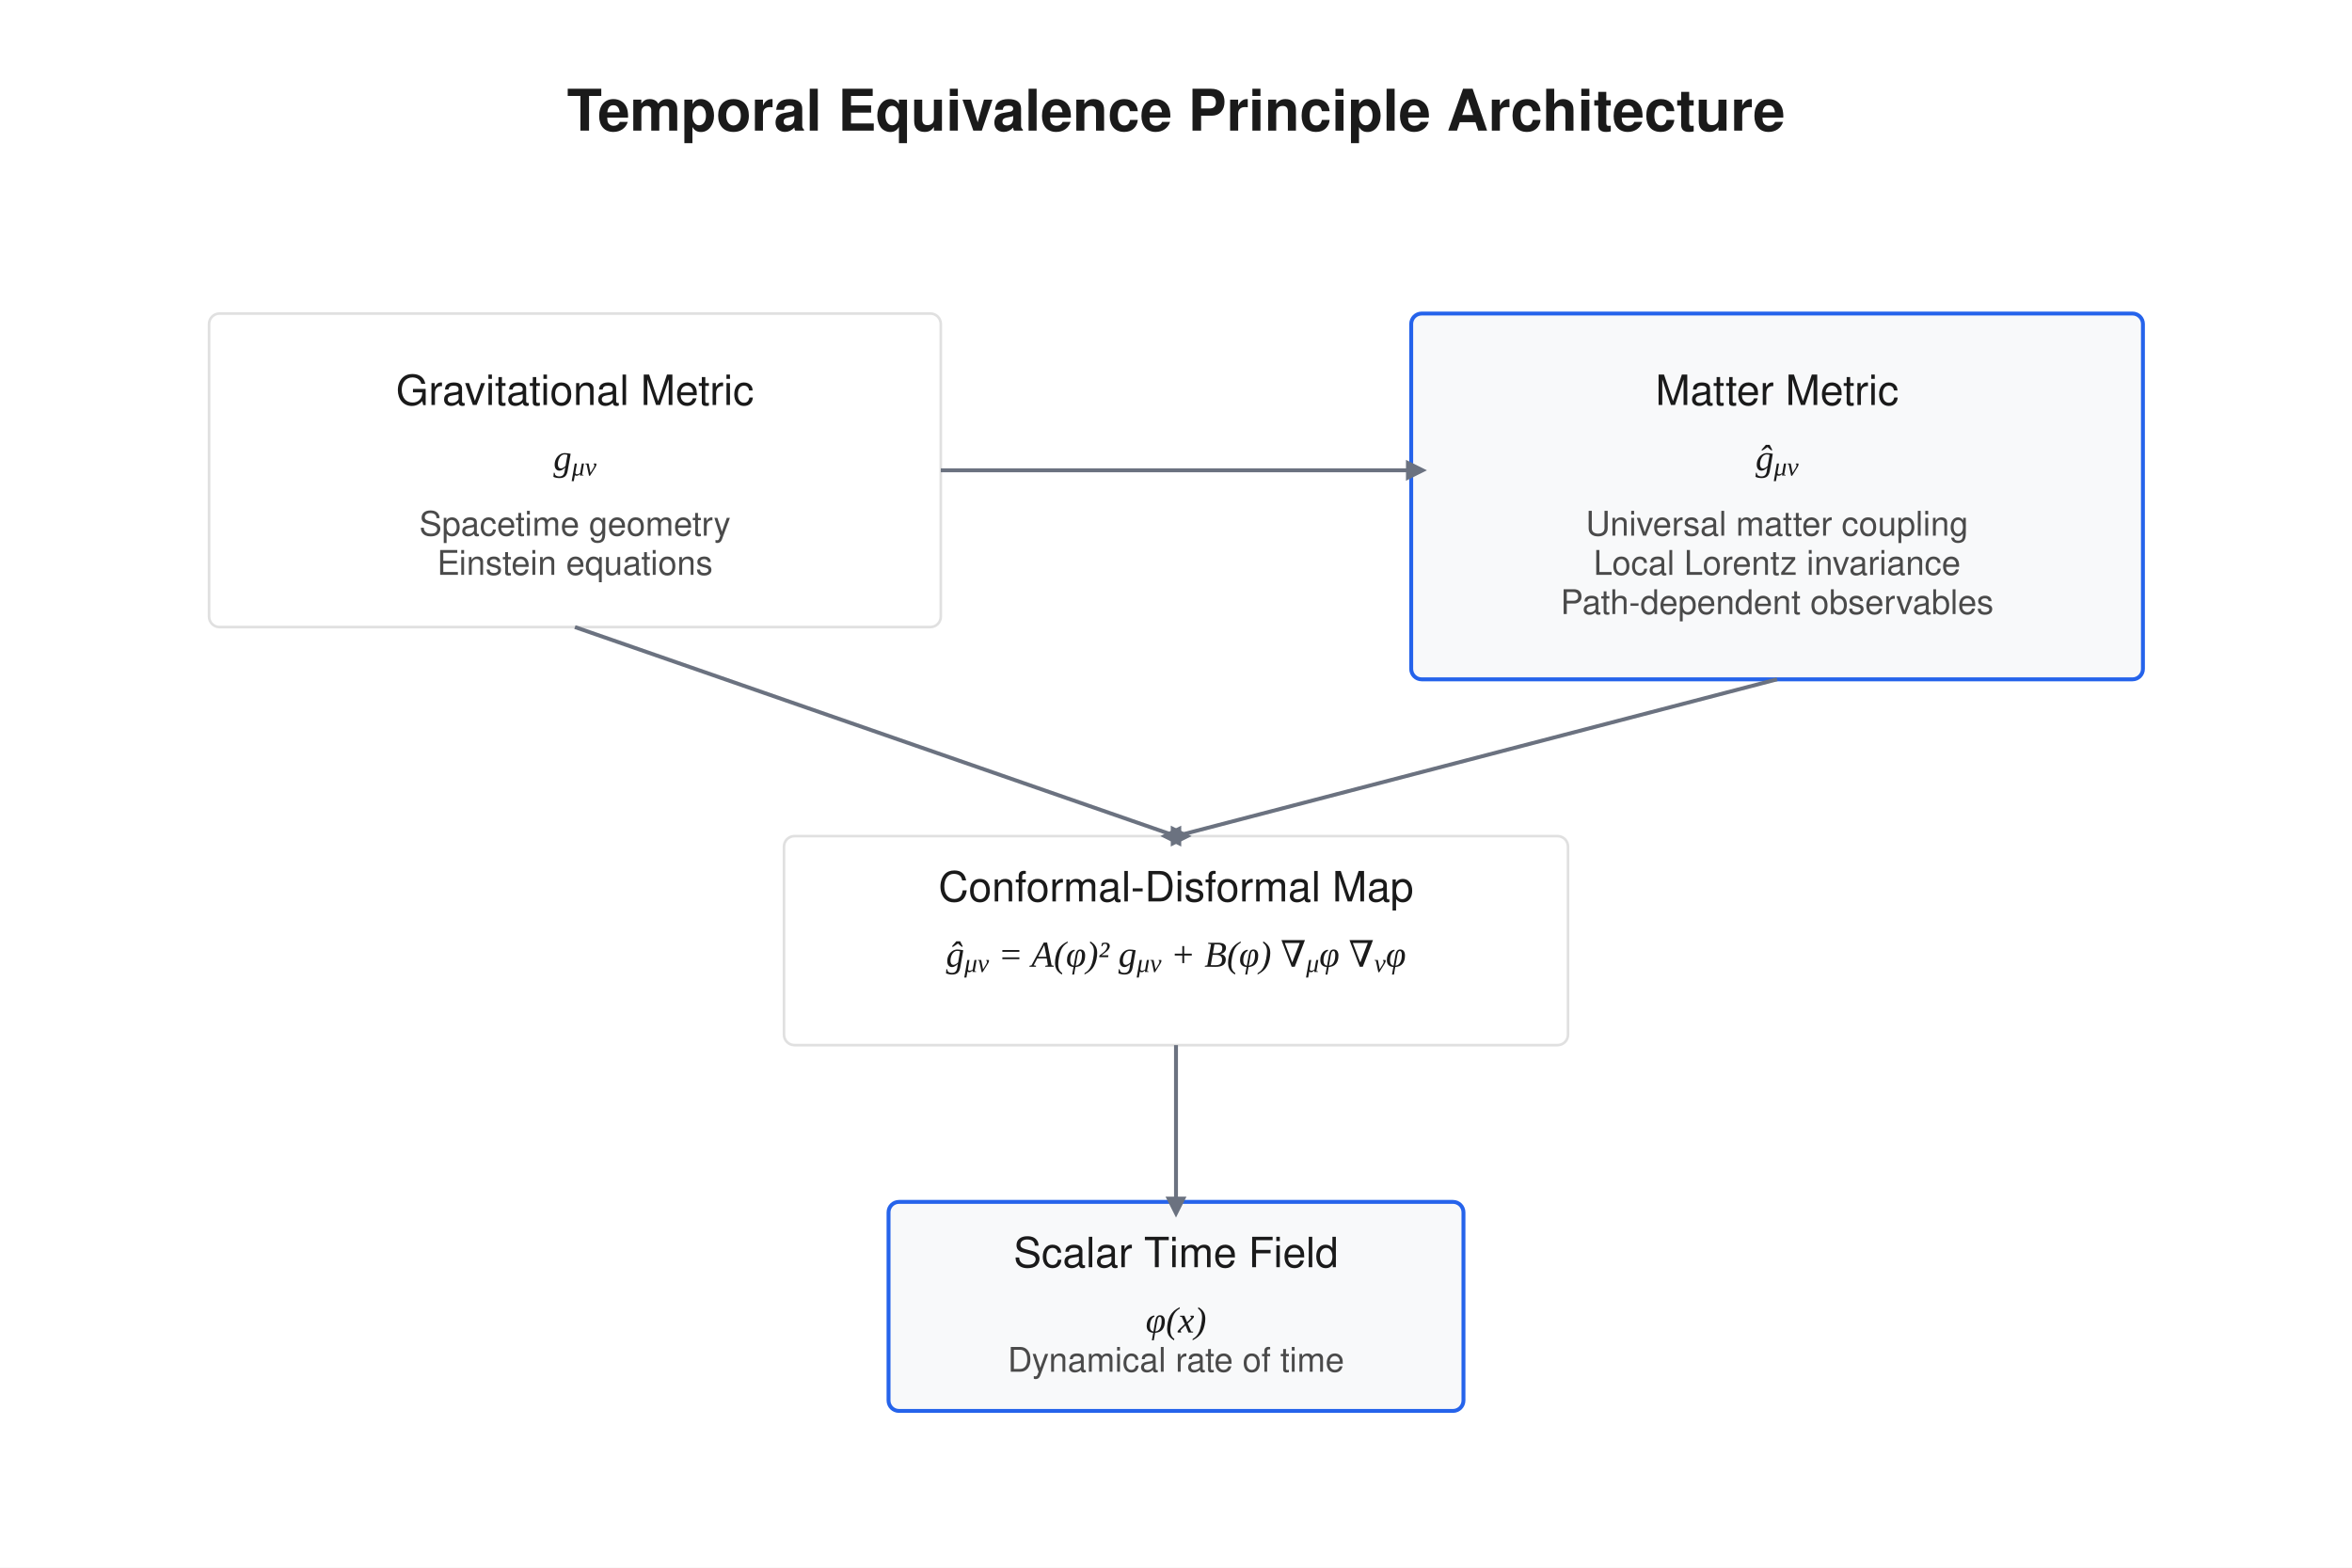
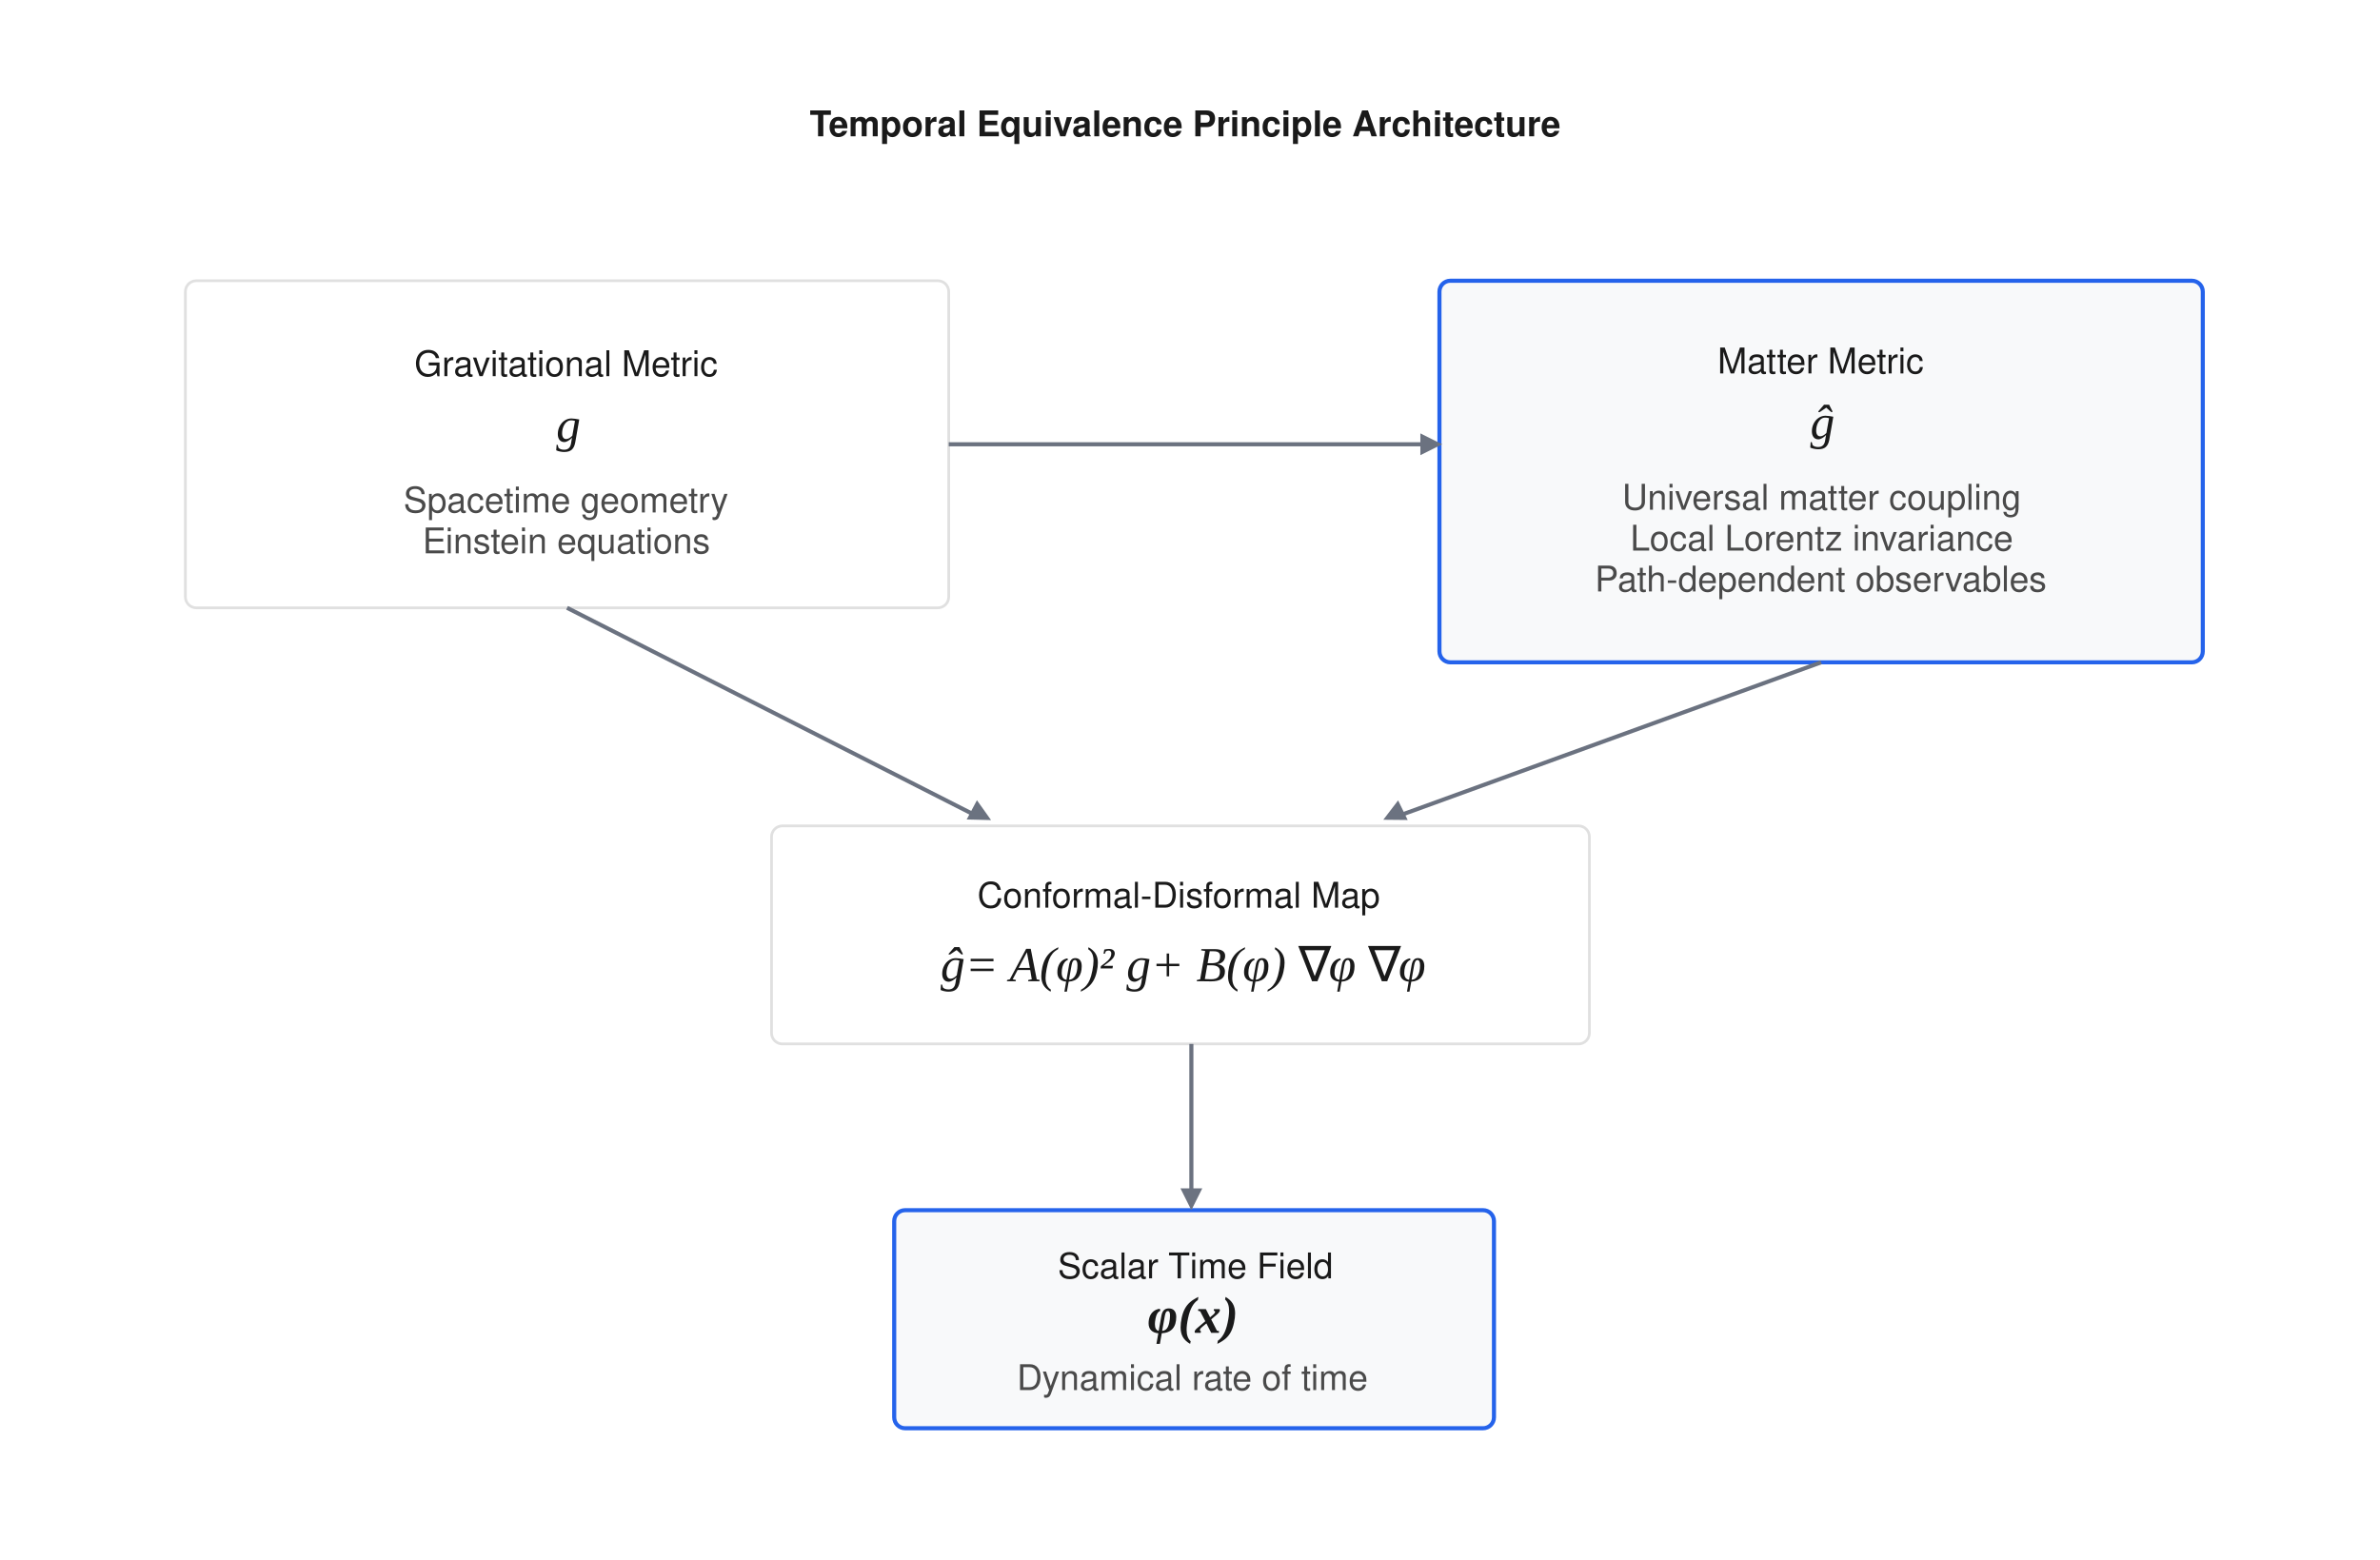
- <svg xmlns="http://www.w3.org/2000/svg" width="900" height="600" viewBox="0 0 900 600">
-   <defs>
-     <style>
-       .title { font: 600 22px -apple-system, BlinkMacSystemFont, 'Segoe UI', Helvetica, Arial, sans-serif; fill: #1a1a1a; }
-       .heading { font: 500 16px -apple-system, BlinkMacSystemFont, 'Segoe UI', Helvetica, Arial, sans-serif; fill: #1a1a1a; }
-       .body { font: 400 13px -apple-system, BlinkMacSystemFont, 'Segoe UI', Helvetica, Arial, sans-serif; fill: #4a4a4a; }
-       .math { font: 400 14px 'Times New Roman', serif; fill: #1a1a1a; font-style: italic; }
-       .box { fill: #ffffff; stroke: #e0e0e0; stroke-width: 1; }
-       .primary-box { fill: #f8f9fa; stroke: #2563eb; stroke-width: 1.5; }
-       .arrow { stroke: #6b7280; stroke-width: 1.5; fill: none; }
-       .arrow-head { fill: #6b7280; }
-     </style>
-   </defs>
-   <rect width="900" height="600" fill="#ffffff" />
-   <text x="450" y="50" class="title" text-anchor="middle">Temporal Equivalence Principle Architecture</text>
-   <rect x="80" y="120" width="280" height="120" rx="4" class="box" />
-   <text x="220" y="155" class="heading" text-anchor="middle">Gravitational Metric</text>
-   <text x="220" y="180" class="math" text-anchor="middle">g<tspan baseline-shift="sub" font-size="10">μν</tspan>
-   </text>
-   <text x="220" y="205" class="body" text-anchor="middle">Spacetime geometry</text>
-   <text x="220" y="220" class="body" text-anchor="middle">Einstein equations</text>
-   <rect x="540" y="120" width="280" height="140" rx="4" class="primary-box" />
-   <text x="680" y="155" class="heading" text-anchor="middle">Matter Metric</text>
-   <text x="680" y="180" class="math" text-anchor="middle">ĝ<tspan baseline-shift="sub" font-size="10">μν</tspan>
-   </text>
-   <text x="680" y="205" class="body" text-anchor="middle">Universal matter coupling</text>
-   <text x="680" y="220" class="body" text-anchor="middle">Local Lorentz invariance</text>
-   <text x="680" y="235" class="body" text-anchor="middle">Path-dependent observables</text>
-   <rect x="300" y="320" width="300" height="80" rx="4" class="box" />
-   <text x="450" y="345" class="heading" text-anchor="middle">Conformal-Disformal Map</text>
-   <text x="450" y="370" class="math" text-anchor="middle">ĝ<tspan baseline-shift="sub" font-size="10">μν</tspan> = A(φ)² g<tspan baseline-shift="sub" font-size="10">μν</tspan> + B(φ) ∇<tspan baseline-shift="sub" font-size="10">μ</tspan>φ ∇<tspan baseline-shift="sub" font-size="10">ν</tspan>φ</text>
-   <rect x="340" y="460" width="220" height="80" rx="4" class="primary-box" />
-   <text x="450" y="485" class="heading" text-anchor="middle">Scalar Time Field</text>
-   <text x="450" y="510" class="math" text-anchor="middle">φ(x)</text>
-   <text x="450" y="525" class="body" text-anchor="middle">Dynamical rate of time</text>
-   <path d="M 360 180 L 540 180" class="arrow" />
-   <polygon points="538,176 546,180 538,184" class="arrow-head" />
-   <path d="M 220 240 L 450 320" class="arrow" />
-   <polygon points="448,316 456,320 448,324" class="arrow-head" />
-   <path d="M 680 260 L 450 320" class="arrow" />
-   <polygon points="452,316 444,320 452,324" class="arrow-head" />
-   <path d="M 450 400 L 450 460" class="arrow" />
-   <polygon points="446,458 450,466 454,458" class="arrow-head" />
+ <svg xmlns="http://www.w3.org/2000/svg" width="873px" height="572px" viewBox="0 0 873 572" version="1.1">
+   <g id="fig1_architecture" stroke="none" stroke-width="1" fill="none" fill-rule="evenodd">
+     <rect fill="#FFFFFF" x="0" y="0" width="873" height="572" />
+     <rect id="Rectangle" stroke="#979797" fill="#D8D8D8" x="0.5" y="0.5" width="435.5" height="571" />
+     <rect id="Rectangle" stroke="#979797" fill="#D8D8D8" x="437" y="0.5" width="435.5" height="571" />
+     <g transform="translate(-12, -17)">
+       <rect id="Rectangle" fill="#FFFFFF" fill-rule="nonzero" x="0" y="0" width="900" height="600" />
+       <text id="Temporal-Equivalence-Principle-Architecture" fill="#1A1A1A" fill-rule="nonzero" font-family="Helvetica-Bold, Helvetica" font-size="13" font-weight="bold">
+         <tspan x="309" y="67">Temporal Equivalence Principle Architecture</tspan>
+       </text>
+       <rect id="Rectangle" stroke="#E0E0E0" fill="#FFFFFF" fill-rule="nonzero" x="80" y="120" width="280" height="120" rx="4" />
+       <text id="Gravitational-Metric" fill="#1A1A1A" fill-rule="nonzero" font-family="Helvetica" font-size="13" font-weight="normal">
+         <tspan x="164" y="155">Gravitational Metric</tspan>
+       </text>
+       <text id="g" fill="#1A1A1A" fill-rule="nonzero" font-family="TimesNewRomanPS-ItalicMT, Times New Roman" font-size="18" font-style="italic" font-weight="normal">
+         <tspan x="216" y="179">g</tspan>
+       </text>
+       <text id="Spacetime-geometry" fill="#4A4A4A" fill-rule="nonzero" font-family="Helvetica" font-size="13" font-weight="normal">
+         <tspan x="160" y="205">Spacetime geometry</tspan>
+       </text>
+       <text id="Einstein-equations" fill="#4A4A4A" fill-rule="nonzero" font-family="Helvetica" font-size="13" font-weight="normal">
+         <tspan x="167" y="220">Einstein equations</tspan>
+       </text>
+       <rect id="Rectangle" stroke="#2563EB" stroke-width="1.5" fill="#F8F9FA" fill-rule="nonzero" x="540" y="120" width="280" height="140" rx="4" />
+       <text id="Matter-Metric" fill="#1A1A1A" fill-rule="nonzero" font-family="Helvetica" font-size="13" font-weight="normal">
+         <tspan x="642" y="154">Matter Metric</tspan>
+       </text>
+       <text id="ĝ" fill="#1A1A1A" fill-rule="nonzero" font-family="TimesNewRomanPS-ItalicMT, Times New Roman" font-size="18" font-style="italic" font-weight="normal">
+         <tspan x="676" y="178">ĝ</tspan>
+       </text>
+       <text id="Universal-matter-coupling" fill="#4A4A4A" fill-rule="nonzero" font-family="Helvetica" font-size="13" font-weight="normal">
+         <tspan x="607" y="204">Universal matter coupling</tspan>
+       </text>
+       <text id="Local-Lorentz-invariance" fill="#4A4A4A" fill-rule="nonzero" font-family="Helvetica" font-size="13" font-weight="normal">
+         <tspan x="610" y="219">Local Lorentz invariance</tspan>
+       </text>
+       <text id="Path-dependent-observables" fill="#4A4A4A" fill-rule="nonzero" font-family="Helvetica" font-size="13" font-weight="normal">
+         <tspan x="597" y="234">Path-dependent observables</tspan>
+       </text>
+       <rect id="Rectangle" stroke="#E0E0E0" fill="#FFFFFF" fill-rule="nonzero" x="295" y="320" width="300" height="80" rx="4" />
+       <text id="Conformal-Disformal-Map" fill="#1A1A1A" fill-rule="nonzero" font-family="Helvetica" font-size="13" font-weight="normal">
+         <tspan x="370.5" y="350">Conformal-Disformal Map</tspan>
+       </text>
+       <text id="ĝ=-A(φ)²-g+-B(φ)-∇φ-∇φ" fill="#1A1A1A" fill-rule="nonzero" font-family="TimesNewRomanPS-ItalicMT, Times New Roman" font-size="18" font-style="italic" font-weight="normal">
+         <tspan x="357" y="377">ĝ= A(φ)² g+ B(φ) </tspan>
+         <tspan x="488.247" y="377" font-family="AppleSymbols, Apple Symbols">∇</tspan>
+         <tspan x="499.383" y="377">φ </tspan>
+         <tspan x="513.841" y="377" font-family="AppleSymbols, Apple Symbols">∇</tspan>
+         <tspan x="524.977" y="377">φ</tspan>
+       </text>
+       <rect id="Rectangle" stroke="#2563EB" stroke-width="1.5" fill="#F8F9FA" fill-rule="nonzero" x="340" y="461" width="220" height="80" rx="4" />
+       <text id="Scalar-Time-Field" fill="#1A1A1A" fill-rule="nonzero" font-family="Helvetica" font-size="13" font-weight="normal">
+         <tspan x="400" y="486">Scalar Time Field</tspan>
+       </text>
+       <text id="φ(x)" fill="#1A1A1A" fill-rule="nonzero" font-family="TimesNewRomanPS-BoldItalicMT, Times New Roman" font-size="19" font-style="italic" font-weight="bold">
+         <tspan x="433" y="506">φ(x)</tspan>
+       </text>
+       <text id="Dynamical-rate-of-time" fill="#4A4A4A" fill-rule="nonzero" font-family="Helvetica" font-size="13" font-weight="normal">
+         <tspan x="385" y="527">Dynamical rate of time</tspan>
+       </text>
+       <line x1="360" y1="180" x2="535" y2="180" id="Path" stroke="#6B7280" stroke-width="1.5" />
+       <polygon id="Path" fill="#6B7280" fill-rule="nonzero" points="533 176 541 180 533 184" />
+       <line x1="220" y1="240" x2="370.5" y2="316.5" id="Path" stroke="#6B7280" stroke-width="1.5" />
+       <polygon id="Path" fill="#6B7280" fill-rule="nonzero" transform="translate(372, 316) rotate(28) translate(-372, -316)" points="368 312 376 316 368 320" />
+       <line x1="680" y1="260" x2="524.5" y2="316.5" id="Path" stroke="#6B7280" stroke-width="1.5" />
+       <polygon id="Path" fill="#6B7280" fill-rule="nonzero" transform="translate(523, 316) rotate(-26) translate(-523, -316)" points="527 312 519 316 527 320" />
+       <line x1="449" y1="400" x2="449" y2="455" id="Path" stroke="#6B7280" stroke-width="1.5" />
+       <polygon id="Path" fill="#6B7280" fill-rule="nonzero" points="445 453 449 461 453 453" />
+     </g>
+   </g>
</svg>
